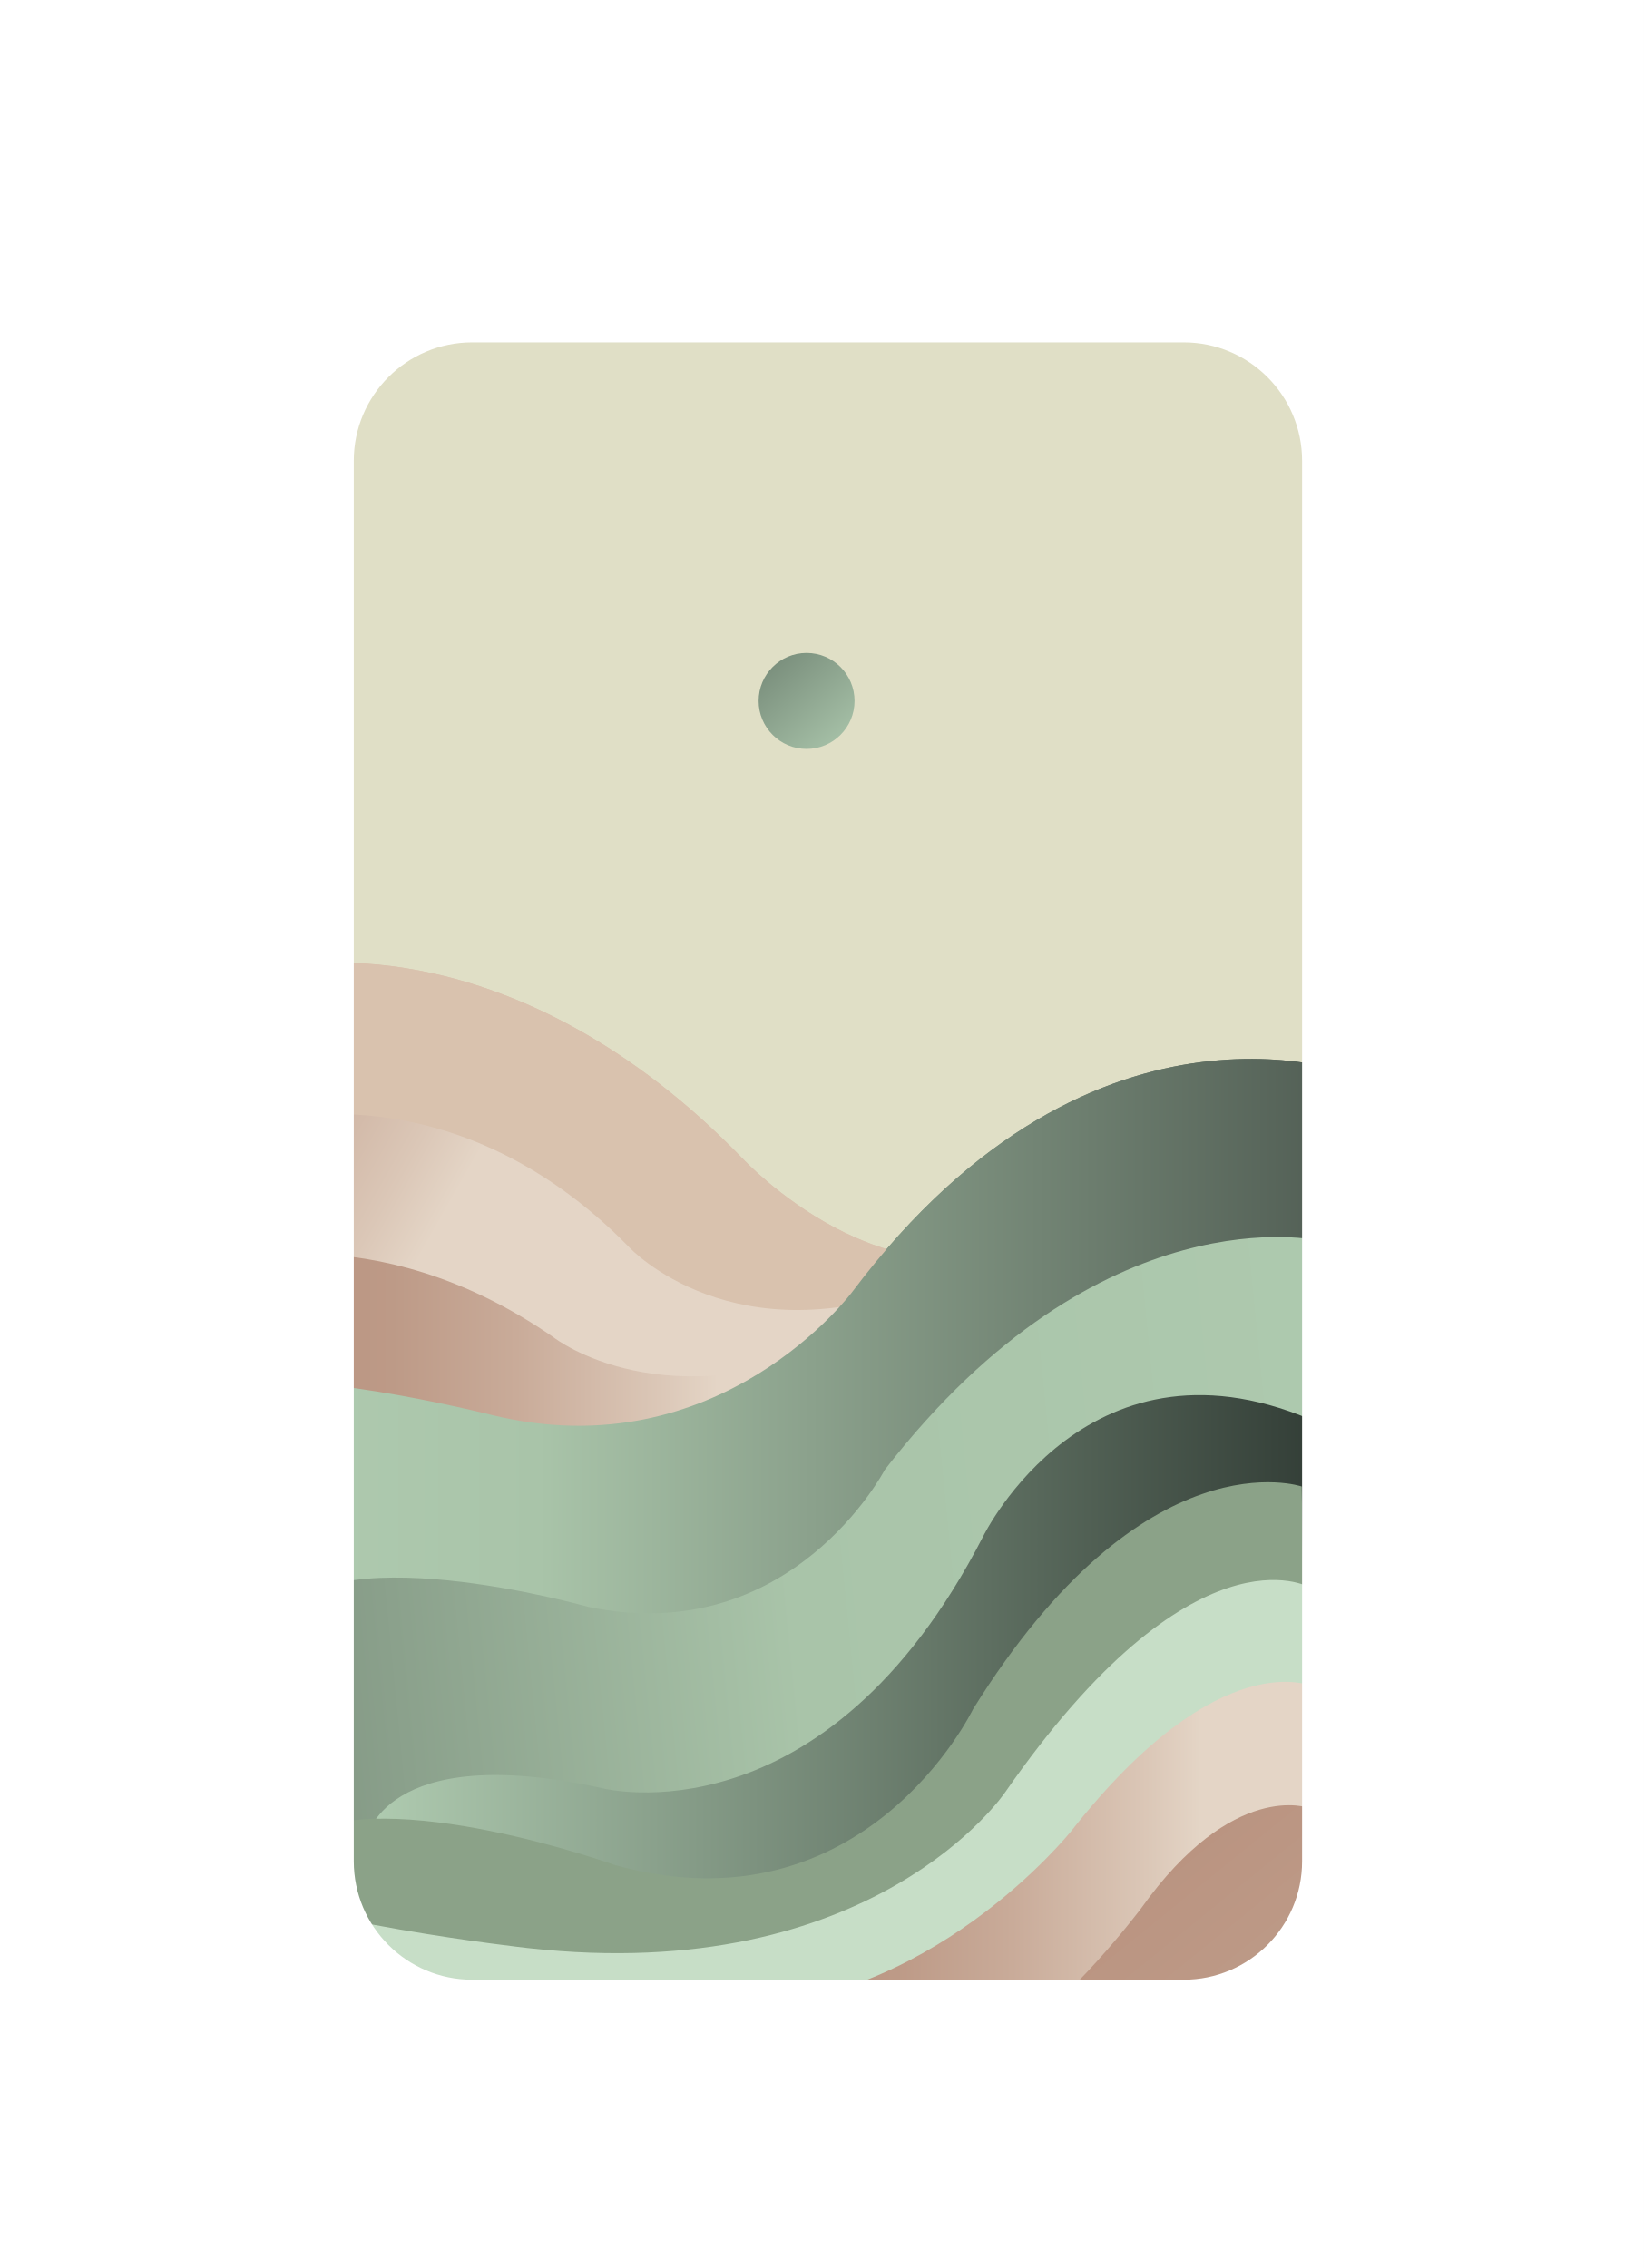
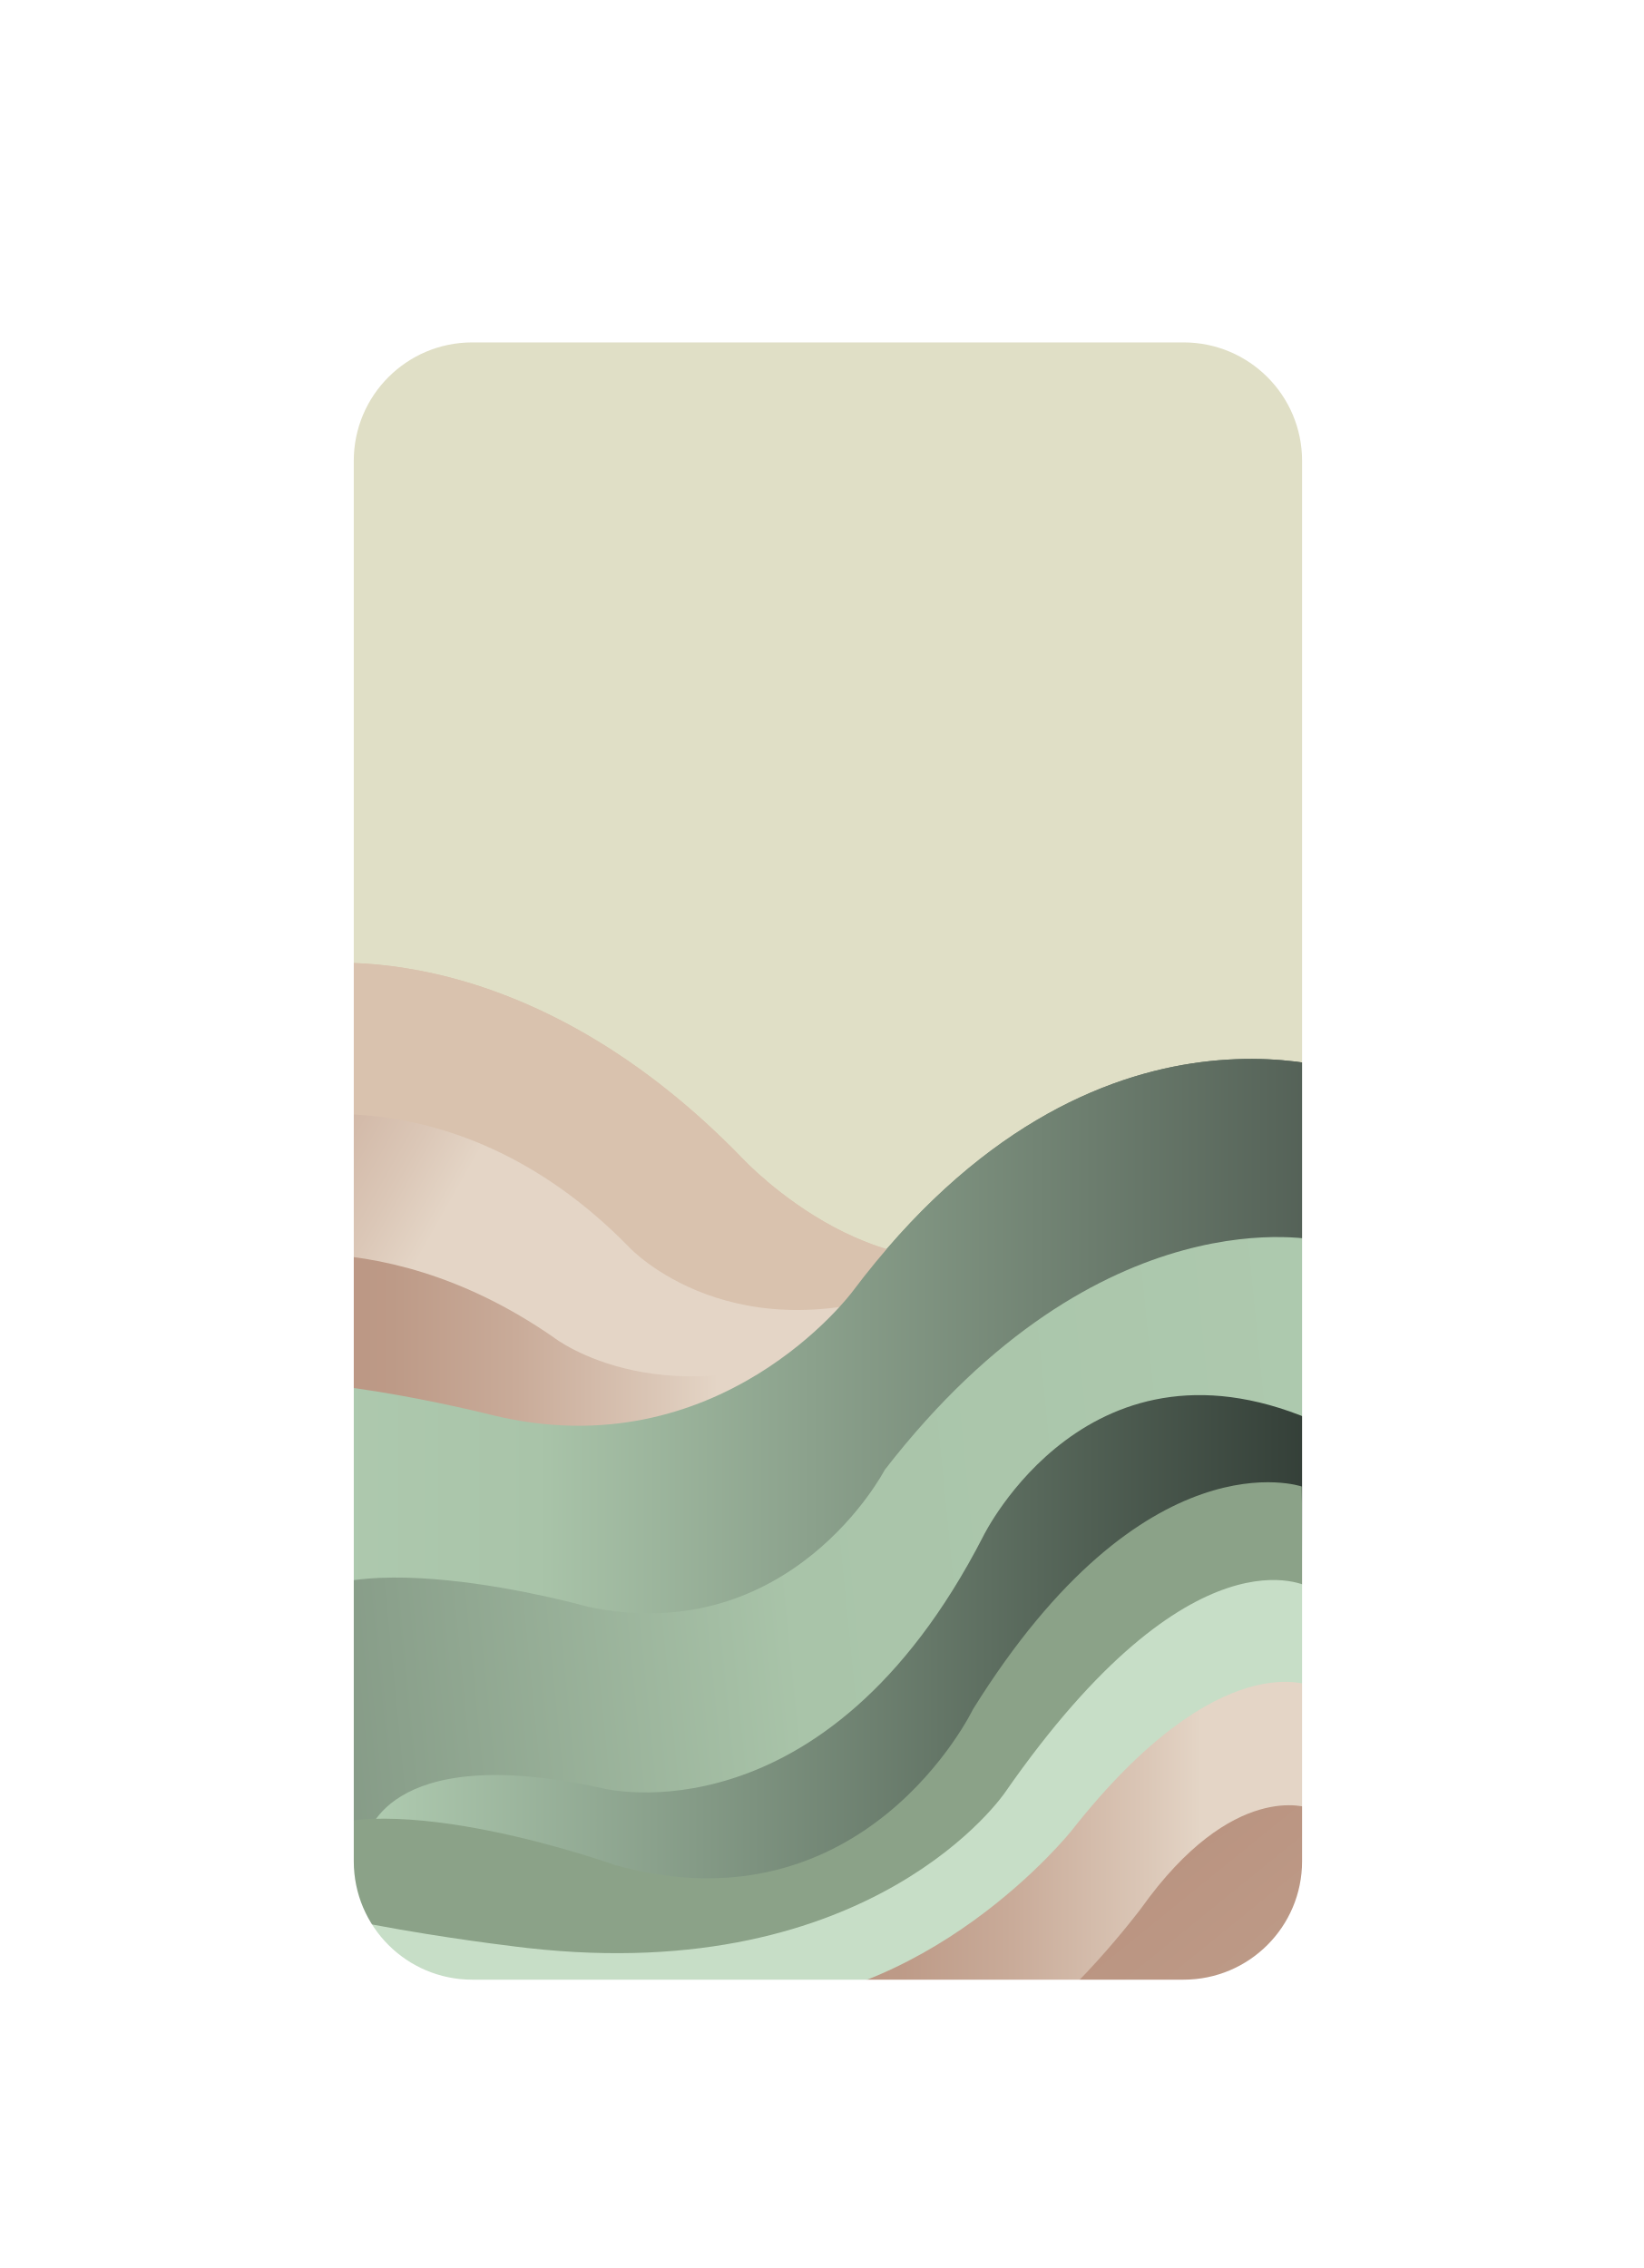
<svg xmlns="http://www.w3.org/2000/svg" xmlns:xlink="http://www.w3.org/1999/xlink" id="Layer_1" data-name="Layer 1" viewBox="0 0 548.65 757">
  <defs>
    <style>
      .cls-1 {
        fill: url(#linear-gradient-8);
      }

      .cls-2 {
        fill: url(#linear-gradient-7);
      }

      .cls-3 {
        fill: url(#linear-gradient-5);
      }

      .cls-4 {
        fill: url(#linear-gradient-6);
      }

      .cls-5 {
        fill: url(#linear-gradient-9);
      }

      .cls-6 {
        fill: url(#linear-gradient-4);
      }

      .cls-7 {
        fill: url(#linear-gradient-3);
      }

      .cls-8 {
        fill: url(#linear-gradient-2);
      }

      .cls-9 {
        fill: url(#linear-gradient);
      }

      .cls-10 {
        fill: #e0dfc6;
      }

      .cls-11 {
        fill: #d9c2ae;
      }

      .cls-12 {
        fill: #fff;
      }

      .cls-13 {
        fill: url(#linear-gradient-10);
      }

      .cls-14 {
        fill: url(#linear-gradient-11);
      }

      .cls-15 {
        fill: #c7dec7;
      }

      .cls-16 {
        fill: #8ba288;
      }

      .cls-17 {
        fill: #87a387;
      }
    </style>
    <linearGradient id="linear-gradient" x1="-5.81" y1="333.88" x2="180.58" y2="439.71" gradientUnits="userSpaceOnUse">
      <stop offset=".15" stop-color="#ba9481" />
      <stop offset=".29" stop-color="#bd9a87" />
      <stop offset=".48" stop-color="#c9ab99" />
      <stop offset=".7" stop-color="#dbc7b7" />
      <stop offset=".79" stop-color="#e4d5c6" />
    </linearGradient>
    <linearGradient id="linear-gradient-2" x1="68.28" y1="467.18" x2="285.12" y2="467.18" xlink:href="#linear-gradient" />
    <linearGradient id="linear-gradient-3" x1="72.66" y1="457.4" x2="455.55" y2="457.4" gradientUnits="userSpaceOnUse">
      <stop offset="0" stop-color="#b0ccb1" />
      <stop offset=".28" stop-color="#a9c4a9" />
      <stop offset="1" stop-color="#4e5a51" />
    </linearGradient>
    <linearGradient id="linear-gradient-4" x1="553.54" y1="507.41" x2="-135.17" y2="575.33" gradientUnits="userSpaceOnUse">
      <stop offset="0" stop-color="#b0ccb1" />
      <stop offset=".42" stop-color="#a9c4a9" />
      <stop offset="1" stop-color="#4e5a51" />
    </linearGradient>
    <linearGradient id="linear-gradient-5" x1="122.16" y1="559.83" x2="441.01" y2="559.83" gradientUnits="userSpaceOnUse">
      <stop offset="0" stop-color="#b0ccb1" />
      <stop offset="1" stop-color="#323d36" />
    </linearGradient>
    <linearGradient id="linear-gradient-6" x1="313.28" y1="285.52" x2="220.08" y2="176.52" gradientUnits="userSpaceOnUse">
      <stop offset=".29" stop-color="#b0ccb1" />
      <stop offset="1" stop-color="#323d36" />
    </linearGradient>
    <linearGradient id="linear-gradient-7" x1="240.22" y1="617.2" x2="443.78" y2="617.2" xlink:href="#linear-gradient" />
    <linearGradient id="linear-gradient-8" x1="344.06" y1="589.03" x2="571.52" y2="870.2" xlink:href="#linear-gradient" />
    <linearGradient id="linear-gradient-9" x1="68.28" y1="467.18" x2="285.12" y2="467.18" xlink:href="#linear-gradient" />
    <linearGradient id="linear-gradient-10" x1="240.22" y1="617.2" x2="443.78" y2="617.2" xlink:href="#linear-gradient" />
    <linearGradient id="linear-gradient-11" x1="344.06" y1="589.03" x2="571.52" y2="870.2" xlink:href="#linear-gradient" />
  </defs>
  <rect class="cls-10" x="103.93" y="98.9" width="336.46" height="574.16" />
  <rect class="cls-17" x="10.05" y="733.28" width="25.03" height="13.88" />
  <g>
    <path class="cls-11" d="M99.6,322.41s72.12-14.5,148.52,64.57c0,0,48.15,51.53,96.59,25.91l-48.52,56.11-206.14-11.61,9.56-134.98Z" />
    <path class="cls-9" d="M72.66,380.66c8.69-7.7,76.61-26.66,137.43,35.74,0,0,34.93,37.56,99.52,11.85l-33.17,39.97-203.77-5.05v-82.5Z" />
    <path class="cls-8" d="M69.2,423.51c1.88-1.58,54.71-19.39,115.62,22.9,0,0,37.12,29.22,100.31,0l-57.66,69.5s-156.2-2.37-158.27-4.74c-2.06-2.37,0-87.67,0-87.67Z" />
    <path class="cls-7" d="M455.55,359.75s-88.97-37.73-171.02,71.32c0,0-44.31,59.89-120.47,41.2,0,0-70.97-18-91.39-8.31l7.62,91.39,165.13,6.01s209.1-105.71,208.06-107.1,2.08-94.51,2.08-94.51Z" />
    <path class="cls-6" d="M440.32,414.1s-72.7-16.96-145.05,76.51c0,0-31.16,59.88-99.01,45.7,0,0-89.89-25.48-104.55,5.89v78.93l210.14,18.69,140.21-131.9-1.73-93.82Z" />
    <path class="cls-3" d="M122.16,614.2s5.26-33.52,78.93-17.31c0,0,74.09,19.04,127.05-84.12,0,0,35.51-72.85,112.86-37.39l-1.04,39.81s-153.02,139.17-154.4,138.82" />
-     <circle class="cls-4" cx="269.19" cy="233.95" r="16.01" />
    <path class="cls-16" d="M434.43,496.15s-52.27-18-109.74,74.43c0,0-36.14,75.04-119.44,51.93,0,0-76.16-27.35-106.28-9.35v56.43l249.26-11.77,87.45-83.72-1.25-77.95Z" />
    <path class="cls-15" d="M436.85,529.73s-38.44-22.06-101.43,68.55c0,0-43.72,64.89-159.25,51.93,0,0-78.24-8.65-106.97-23.54v79.62l291.15-7.27,94.86-105.93-18.35-63.35Z" />
    <path class="cls-2" d="M438.24,562.96s-30.81-15.23-80.66,48.12c0,0-48.13,60.46-117.36,58.85l134.32,3.12,69.24-60.58-5.54-49.51Z" />
    <path class="cls-1" d="M436.85,603.47s-25.27-9.69-56.08,33.58c0,0-24.23,32.2-43.97,43.27h105.93l-5.89-76.85Z" />
    <path class="cls-11" d="M99.6,322.41s72.12-14.5,148.52,64.57c0,0,48.15,51.53,96.59,25.91l-48.52,56.11-206.14-11.61,9.56-134.98Z" />
    <path class="cls-9" d="M72.66,380.66c8.69-7.7,76.61-26.66,137.43,35.74,0,0,34.93,37.56,99.52,11.85l-33.17,39.97-203.77-5.05v-82.5Z" />
    <path class="cls-5" d="M69.2,423.51c1.88-1.58,54.71-19.39,115.62,22.9,0,0,37.12,29.22,100.31,0l-57.66,69.5s-156.2-2.37-158.27-4.74c-2.06-2.37,0-87.67,0-87.67Z" />
    <path class="cls-7" d="M455.55,359.75s-88.97-37.73-171.02,71.32c0,0-44.31,59.89-120.47,41.2,0,0-70.97-18-91.39-8.31l7.62,91.39,165.13,6.01s209.1-105.71,208.06-107.1,2.08-94.51,2.08-94.51Z" />
    <path class="cls-6" d="M440.32,414.1s-72.7-16.96-145.05,76.51c0,0-31.16,59.88-99.01,45.7,0,0-89.89-25.48-104.55,5.89v78.93l210.14,18.69,140.21-131.9-1.73-93.82Z" />
    <path class="cls-3" d="M122.16,614.2s5.26-33.52,78.93-17.31c0,0,74.09,19.04,127.05-84.12,0,0,35.51-72.85,112.86-37.39l-1.04,39.81s-153.02,139.17-154.4,138.82" />
    <path class="cls-16" d="M434.43,496.15s-52.27-18-109.74,74.43c0,0-36.14,75.04-119.44,51.93,0,0-76.16-27.35-106.28-9.35v56.43l249.26-11.77,87.45-83.72-1.25-77.95Z" />
    <path class="cls-15" d="M436.85,529.73s-38.44-22.06-101.43,68.55c0,0-43.72,64.89-159.25,51.93,0,0-78.24-8.65-106.97-23.54v79.62l291.15-7.27,94.86-105.93-18.35-63.35Z" />
    <path class="cls-13" d="M438.24,562.96s-30.81-15.23-80.66,48.12c0,0-48.13,60.46-117.36,58.85l134.32,3.12,69.24-60.58-5.54-49.51Z" />
    <path class="cls-14" d="M436.85,603.47s-25.27-9.69-56.08,33.58c0,0-24.23,32.2-43.97,43.27h105.93l-5.89-76.85Z" />
  </g>
  <path class="cls-12" d="M0,0v757h548.65V0H0ZM434.56,621.24c0,21.83-17.69,39.52-39.52,39.52h-237.45c-21.83,0-39.52-17.69-39.52-39.52V153.81c0-21.83,17.69-39.52,39.52-39.52h237.45c21.83,0,39.52,17.7,39.52,39.52v467.43Z" />
</svg>
